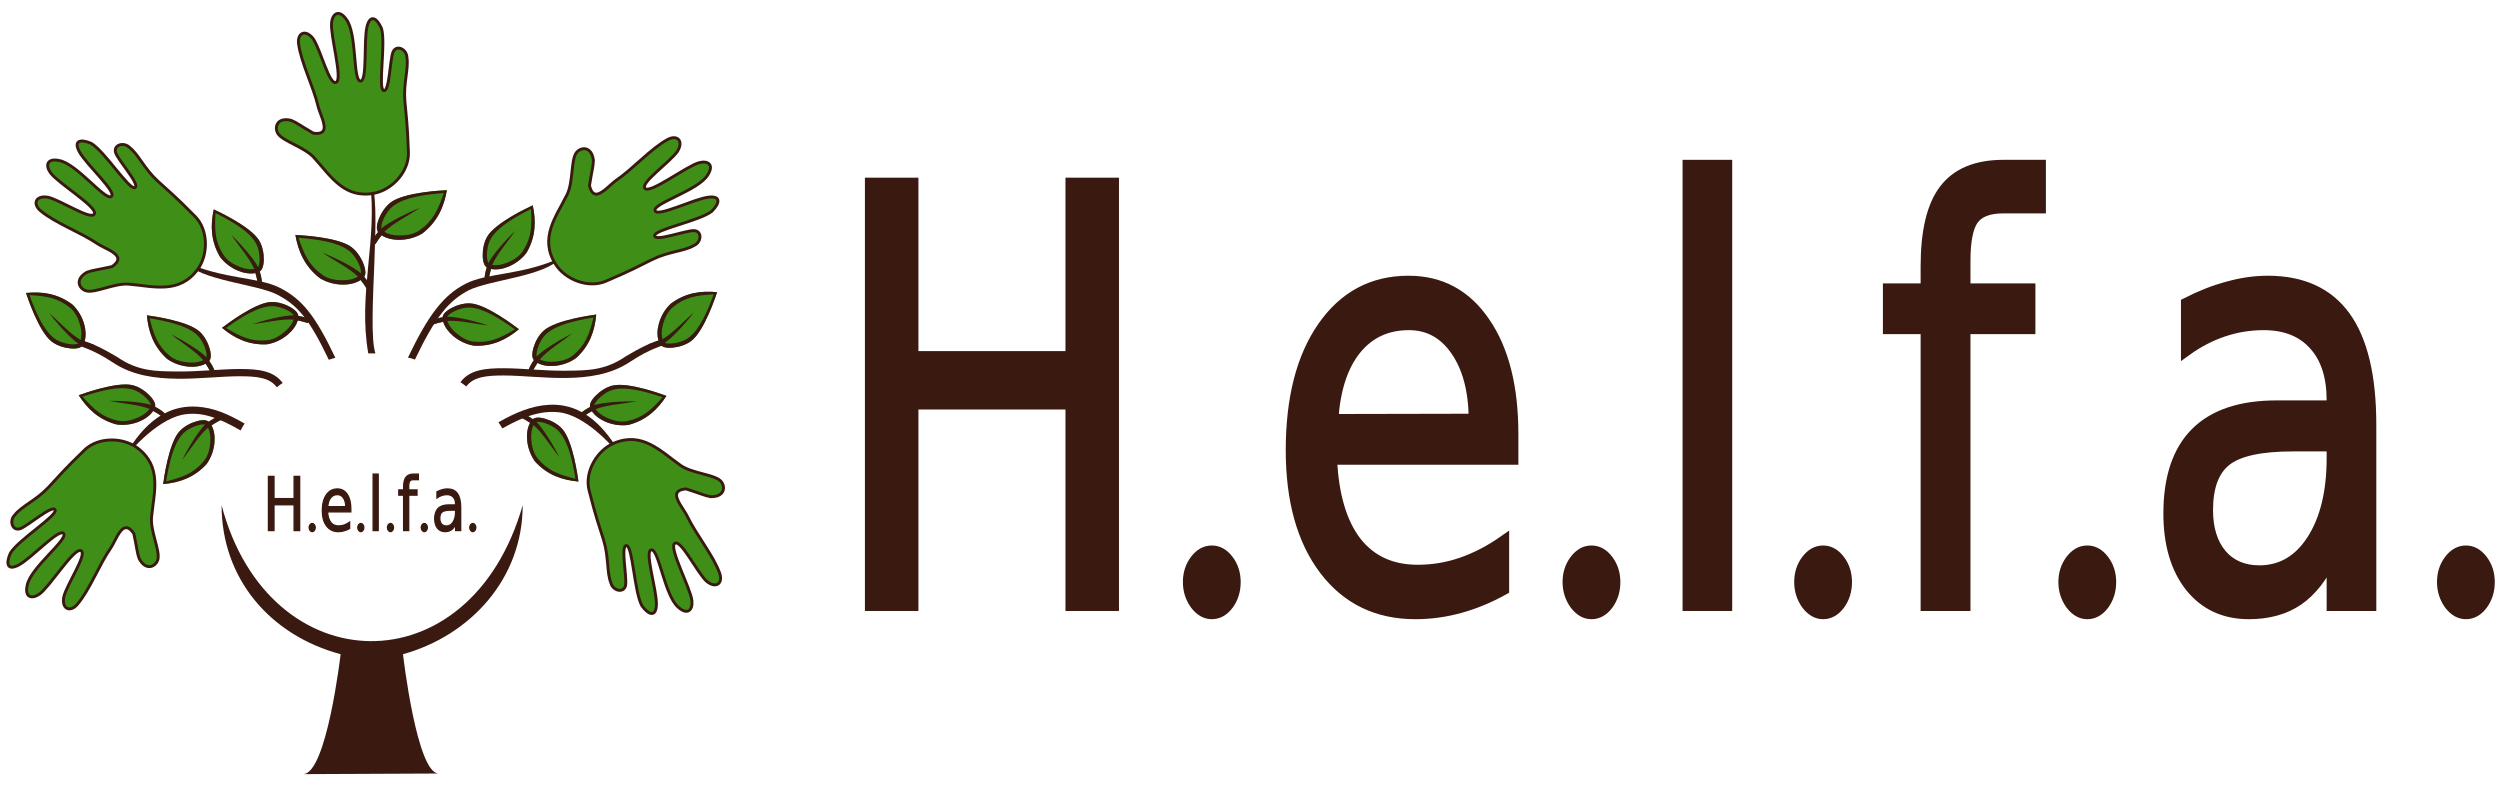
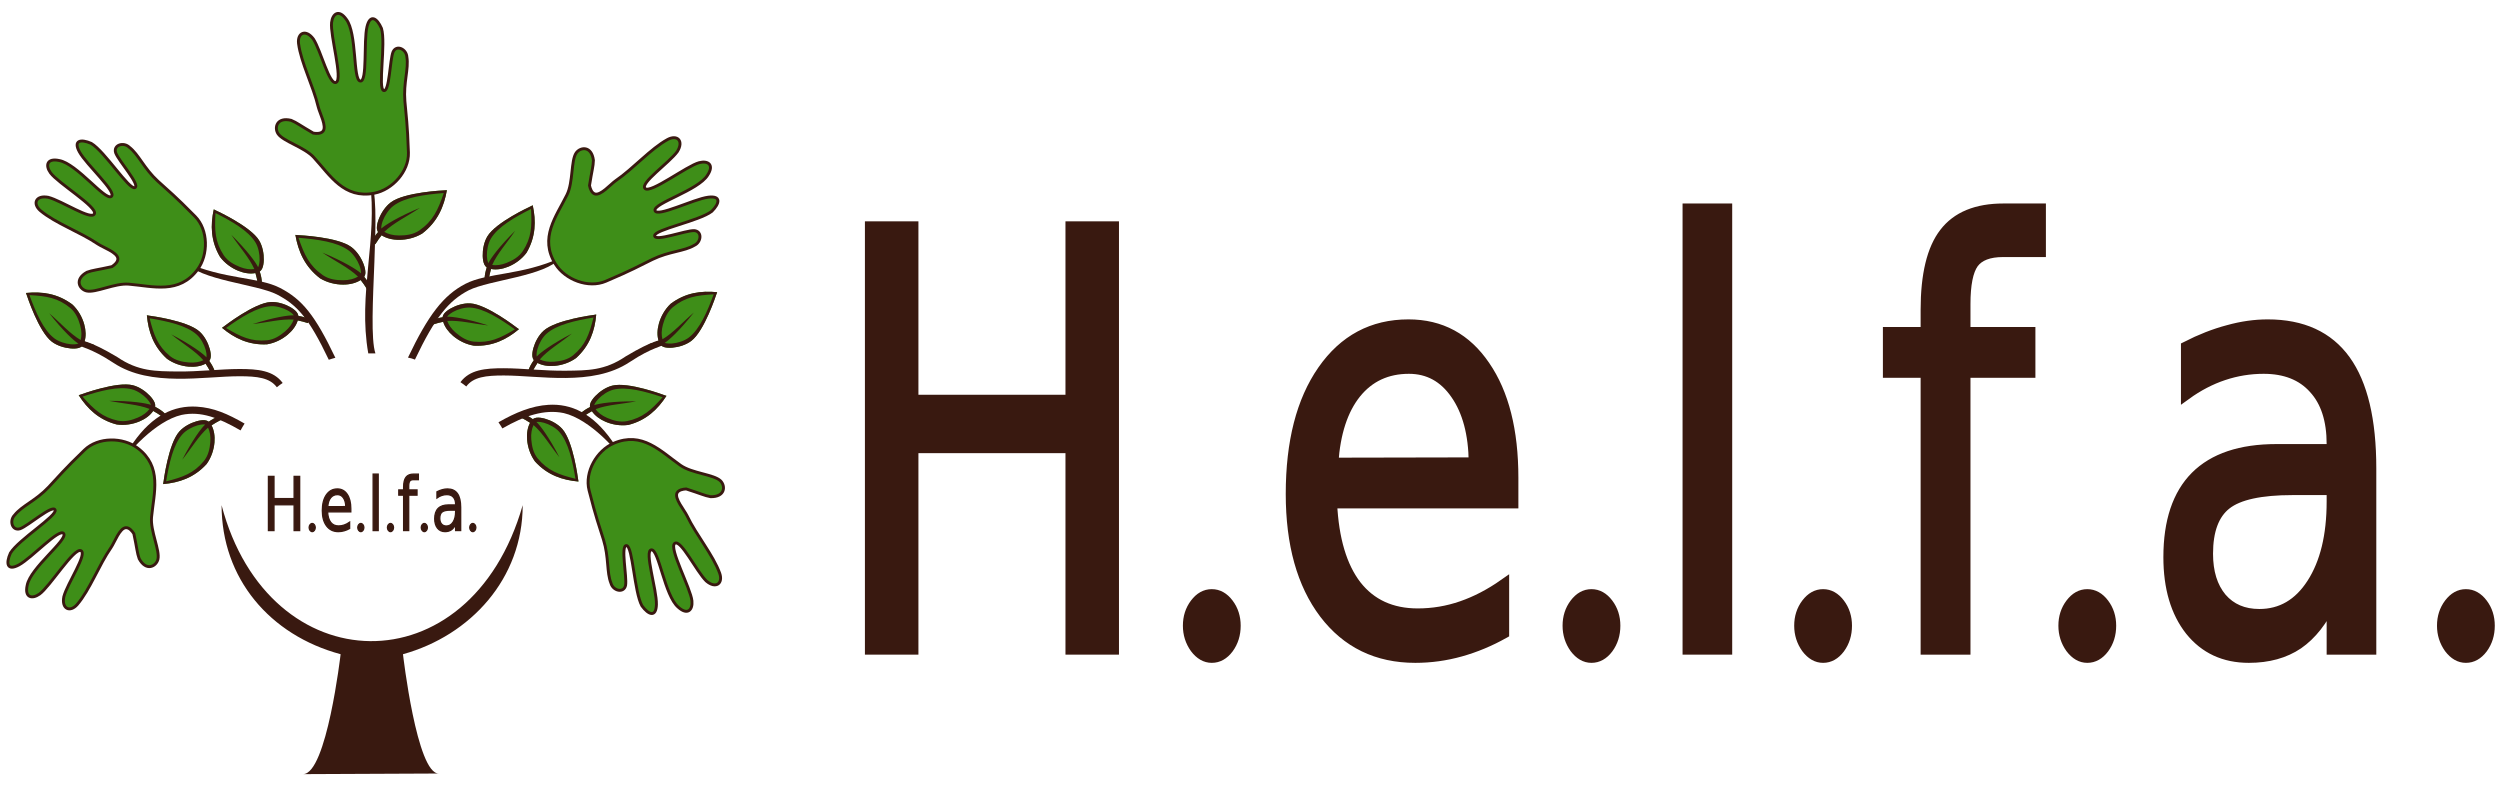
<svg xmlns="http://www.w3.org/2000/svg" width="100%" height="100%" viewBox="0 0 828 260" version="1.1" xml:space="preserve" style="fill-rule:evenodd;clip-rule:evenodd;">
  <g transform="matrix(0.562942,0,0,0.562942,-23,-13.9335)">
    <rect id="rect9260" x="0" y="0" width="512" height="512" style="fill:none;" />
    <g id="g4777">
      <path id="path9004" d="M391.641,209.785L390.069,210.056C390.069,210.056 367.855,212.864 360.651,219.368C357.756,221.983 355.693,225.923 354.686,229.474C354.183,231.249 353.941,232.922 354.074,234.374C354.154,235.223 354.466,236.005 354.933,236.67C353.608,238.526 352.456,240.512 351.681,242.793L351.69,242.792C351.691,242.803 351.678,242.813 351.674,242.822L354.01,243.582C354.023,243.542 354.047,243.51 354.06,243.472C354.895,241.709 356.089,239.841 357.085,238.269C359.816,239.743 363.349,240.323 367.125,240.002C371.427,239.637 375.999,238.142 379.82,235.384C387.88,228.075 390.819,219.18 391.644,209.783L391.641,209.785Z" style="fill:rgb(62,142,24);" />
      <path id="path9006" d="M391.641,209.785L390.069,210.056C390.069,210.056 367.855,212.864 360.651,219.368C357.756,221.983 355.693,225.923 354.686,229.474C354.183,231.249 353.941,232.922 354.074,234.374C354.154,235.223 354.466,236.005 354.933,236.67C353.608,238.526 352.456,240.512 351.681,242.793L351.69,242.792C351.691,242.803 351.678,242.813 351.674,242.822L354.01,243.582C354.023,243.542 354.047,243.51 354.06,243.472C354.895,241.709 356.089,239.841 357.085,238.269C359.816,239.743 363.349,240.323 367.125,240.002C371.427,239.637 375.999,238.142 379.82,235.384C387.88,228.075 390.819,219.18 391.644,209.783L391.641,209.785ZM378.05,233.785C374.779,236.418 370.795,237.227 366.914,237.558C363.601,237.839 360.582,237.3 358.432,236.219C363.271,230.673 370.555,226.486 377.322,221.018C365.681,227.013 358.535,232.358 356.605,234.523C356.38,233.077 356.717,231.337 357.048,230.143C357.939,227.001 359.903,223.355 362.298,221.192C368.311,215.763 379.406,213.338 390.027,211.562C387.573,221.41 385.309,227.769 378.05,233.785Z" style="fill:rgb(57,25,16);" />
      <path id="path9044" d="M462.786,196.669L462.225,198.162C462.225,198.162 455.312,219.459 447.575,225.319C444.465,227.674 440.208,228.964 436.532,229.288C434.694,229.451 433.005,229.376 431.604,228.974C430.785,228.736 430.075,228.283 429.509,227.7C427.438,228.654 425.271,229.415 422.885,229.749L422.886,229.739C422.876,229.735 422.866,229.751 422.854,229.748L422.544,227.311C422.585,227.306 422.621,227.288 422.662,227.283C424.549,226.792 426.609,225.968 428.338,225.284C427.401,222.326 427.492,218.747 428.514,215.097C429.678,210.94 432.002,206.728 435.425,203.49C444.113,196.94 453.401,195.717 462.786,196.664L462.786,196.669Z" style="fill:rgb(62,142,24);" />
      <path id="path9046" d="M462.786,196.669L462.225,198.162C462.225,198.162 455.312,219.459 447.575,225.319C444.465,227.674 440.208,228.964 436.532,229.288C434.694,229.451 433.005,229.376 431.604,228.974C430.785,228.736 430.075,228.283 429.509,227.7C427.438,228.654 425.271,229.415 422.885,229.749L422.886,229.739C422.876,229.735 422.866,229.751 422.854,229.748L422.544,227.311C422.585,227.306 422.621,227.288 422.662,227.283C424.549,226.792 426.609,225.968 428.338,225.284C427.401,222.326 427.492,218.747 428.514,215.097C429.678,210.94 432.002,206.728 435.425,203.49C444.113,196.94 453.401,195.717 462.786,196.664L462.786,196.669ZM436.667,205.53C433.469,208.251 431.929,212.013 430.878,215.764C429.982,218.966 429.947,222.032 430.606,224.347C436.96,220.631 442.436,214.259 449.073,208.634C441.006,218.948 434.419,224.968 431.931,226.459C433.309,226.951 435.081,226.945 436.316,226.843C439.57,226.555 443.518,225.309 446.091,223.36C452.549,218.468 457.006,208.024 460.738,197.923C450.606,198.49 443.935,199.525 436.667,205.53Z" style="fill:rgb(57,25,16);" />
      <path id="path9054" d="M430.343,224.717L431.331,227.17C430.817,228.809 425.138,228.61 411.347,237.756C400.176,245.166 386.859,246.97 373.842,247.125C360.825,247.279 347.939,245.681 337.314,245.661C326.689,245.642 319.306,246.557 315.184,252.135C314.16,251.326 312.994,250.396 311.753,249.6C317.173,242.265 326.284,241.375 337.322,241.395C348.36,241.414 361.163,243.008 373.792,242.858C386.421,242.708 396.668,242.849 409.026,234.392C425.681,224.426 430.343,224.717 430.343,224.717Z" style="fill:rgb(57,25,16);" />
      <path id="path8996" d="M432.966,257.647L431.45,257.152C431.45,257.152 410.5,249.251 401.091,251.634C397.309,252.591 393.643,255.111 391.094,257.779C389.819,259.113 388.823,260.479 388.262,261.824C387.936,262.612 387.846,263.45 387.948,264.256C385.91,265.277 383.962,266.495 382.211,268.149L382.219,268.149C382.215,268.158 382.199,268.162 382.192,268.168L383.902,269.932C383.931,269.903 383.967,269.886 383.997,269.857C385.559,268.69 387.489,267.596 389.103,266.673C390.829,269.252 393.681,271.416 397.169,272.897C401.142,274.585 405.883,275.4 410.55,274.749C421.092,272.055 427.847,265.565 432.97,257.643L432.966,257.647Z" style="fill:rgb(62,142,24);" />
      <path id="path8998" d="M432.966,257.647L431.45,257.152C431.45,257.152 410.5,249.251 401.091,251.634C397.309,252.591 393.643,255.111 391.094,257.779C389.819,259.113 388.823,260.479 388.262,261.824C387.936,262.612 387.846,263.45 387.948,264.256C385.91,265.277 383.962,266.495 382.211,268.149L382.219,268.149C382.215,268.158 382.199,268.162 382.192,268.168L383.902,269.932C383.931,269.903 383.967,269.886 383.997,269.857C385.559,268.69 387.489,267.596 389.103,266.673C390.829,269.252 393.681,271.416 397.169,272.897C401.142,274.585 405.883,275.4 410.55,274.749C421.092,272.055 427.847,265.565 432.97,257.643L432.966,257.647ZM409.734,272.511C405.611,273.31 401.711,272.163 398.125,270.641C395.065,269.341 392.649,267.453 391.252,265.493C398.123,262.852 406.519,262.555 415.057,260.884C401.964,260.743 393.149,262.127 390.43,263.139C390.907,261.756 392.018,260.375 392.87,259.475C395.126,257.113 398.566,254.808 401.694,254.016C409.548,252.027 420.489,255.069 430.709,258.463C423.937,266.022 418.963,270.586 409.734,272.511Z" style="fill:rgb(57,25,16);" />
      <path id="path9000" d="M303.776,136.616L302.12,136.76C302.12,136.76 278.793,137.719 270.735,143.841C267.496,146.302 265.005,150.215 263.646,153.815C262.967,155.615 262.568,157.332 262.578,158.851C262.587,159.741 262.841,160.581 263.268,161.313C261.728,163.124 260.356,165.087 259.35,167.388L259.359,167.388C259.359,167.398 259.344,167.408 259.34,167.418L261.7,168.413C261.717,168.374 261.744,168.342 261.761,168.303C262.784,166.546 264.19,164.709 265.363,163.165C268.07,164.936 271.69,165.851 275.641,165.85C280.143,165.85 285.025,164.699 289.238,162.171C298.256,155.288 302.094,146.305 303.78,136.615L303.776,136.616Z" style="fill:rgb(62,142,24);" />
      <path id="path9002" d="M303.776,136.616L302.12,136.76C302.12,136.76 278.793,137.719 270.735,143.841C267.496,146.302 265.005,150.215 263.646,153.815C262.967,155.615 262.568,157.332 262.578,158.851C262.587,159.741 262.841,160.581 263.268,161.313C261.728,163.124 260.356,165.087 259.35,167.388L259.359,167.388C259.359,167.398 259.344,167.408 259.34,167.418L261.7,168.413C261.717,168.374 261.744,168.342 261.761,168.303C262.784,166.546 264.19,164.709 265.363,163.165C268.07,164.936 271.69,165.851 275.641,165.85C280.143,165.85 285.025,164.699 289.238,162.171C298.256,155.288 302.094,146.305 303.78,136.615L303.776,136.616ZM287.541,160.353C283.91,162.8 279.7,163.29 275.638,163.291C272.171,163.291 269.082,162.465 266.943,161.153C272.46,155.817 280.397,152.109 287.91,147.025C275.286,152.227 267.391,157.15 265.195,159.23C265.088,157.708 265.592,155.929 266.042,154.718C267.244,151.532 269.605,147.917 272.285,145.881C279.011,140.771 290.751,139.23 301.943,138.32C298.526,148.335 295.613,154.743 287.541,160.353Z" style="fill:rgb(57,25,16);" />
      <path id="path9012" d="M214.637,162.953L216.294,163.096C216.294,163.096 239.621,164.055 247.679,170.178C250.918,172.639 253.409,176.551 254.767,180.151C255.447,181.951 255.846,183.668 255.836,185.188C255.827,186.077 255.572,186.918 255.146,187.65C256.686,189.461 258.058,191.423 259.064,193.725L259.055,193.725C259.055,193.735 259.07,193.745 259.074,193.754L256.714,194.75C256.697,194.71 256.669,194.679 256.652,194.64C255.629,192.882 254.224,191.046 253.051,189.501C250.343,191.273 246.724,192.187 242.772,192.186C238.271,192.186 233.389,191.036 229.176,188.508C220.157,181.625 216.32,172.642 214.634,162.951L214.637,162.953Z" style="fill:rgb(62,142,24);" />
      <path id="path9014" d="M214.637,162.953L216.294,163.096C216.294,163.096 239.621,164.055 247.679,170.178C250.918,172.639 253.409,176.551 254.767,180.151C255.447,181.951 255.846,183.668 255.836,185.188C255.827,186.077 255.572,186.918 255.146,187.65C256.686,189.461 258.058,191.423 259.064,193.725L259.055,193.725C259.055,193.735 259.07,193.745 259.074,193.754L256.714,194.75C256.697,194.71 256.669,194.679 256.652,194.64C255.629,192.882 254.224,191.046 253.051,189.501C250.343,191.273 246.724,192.187 242.772,192.186C238.271,192.186 233.389,191.036 229.176,188.508C220.157,181.625 216.32,172.642 214.634,162.951L214.637,162.953ZM230.873,186.69C234.503,189.137 238.714,189.627 242.776,189.628C246.243,189.628 249.331,188.802 251.471,187.49C245.954,182.154 238.017,178.446 230.504,173.361C243.128,178.564 251.023,183.487 253.219,185.566C253.325,184.044 252.822,182.266 252.372,181.055C251.17,177.869 248.808,174.254 246.129,172.218C239.403,167.108 227.662,165.566 216.471,164.657C219.888,174.672 222.801,181.08 230.873,186.69Z" style="fill:rgb(57,25,16);" />
      <path id="path9016" d="M354.28,145.526L352.861,146.253C352.861,146.253 332.489,155.544 327.547,163.897C325.56,167.254 324.763,171.631 324.859,175.32C324.907,177.164 325.173,178.834 325.732,180.18C326.061,180.966 326.592,181.621 327.235,182.117C326.523,184.282 326.014,186.522 325.953,188.93L325.961,188.93C325.964,188.939 325.956,188.954 325.955,188.963L328.411,188.993C328.412,188.952 328.425,188.914 328.426,188.873C328.699,186.942 329.283,184.802 329.766,183.006C332.812,183.6 336.357,183.103 339.867,181.673C343.865,180.044 347.785,177.256 350.612,173.486C356.132,164.11 356.291,154.744 354.282,145.526L354.28,145.526Z" style="fill:rgb(62,142,24);" />
      <path id="path9018" d="M354.28,145.526L352.861,146.253C352.861,146.253 332.489,155.544 327.547,163.897C325.56,167.254 324.763,171.631 324.859,175.32C324.907,177.164 325.173,178.834 325.732,180.18C326.061,180.966 326.592,181.621 327.235,182.117C326.523,184.282 326.014,186.522 325.953,188.93L325.961,188.93C325.964,188.939 325.956,188.954 325.955,188.963L328.411,188.993C328.412,188.952 328.425,188.914 328.426,188.873C328.699,186.942 329.283,184.802 329.766,183.006C332.812,183.6 336.357,183.103 339.867,181.673C343.865,180.044 347.785,177.256 350.612,173.486C356.132,164.11 356.291,154.744 354.282,145.526L354.28,145.526ZM348.447,172.483C346.108,175.97 342.545,177.928 338.938,179.398C335.859,180.653 332.817,181.036 330.442,180.645C333.411,173.91 339.12,167.745 343.953,160.511C334.623,169.699 329.392,176.927 328.193,179.569C327.548,178.256 327.352,176.494 327.313,175.255C327.229,171.991 328.018,167.926 329.662,165.148C333.787,158.176 343.657,152.559 353.268,147.703C353.856,157.834 353.587,164.579 348.447,172.483Z" style="fill:rgb(57,25,16);" />
      <path id="path9020" d="M166.628,147.924L168.048,148.651C168.048,148.651 188.419,157.942 193.362,166.295C195.348,169.653 196.145,174.029 196.049,177.718C196.002,179.563 195.735,181.232 195.176,182.578C194.847,183.365 194.316,184.019 193.673,184.515C194.385,186.681 194.894,188.92 194.955,191.328L194.947,191.328C194.944,191.337 194.952,191.352 194.953,191.362L192.497,191.391C192.496,191.35 192.483,191.312 192.482,191.271C192.209,189.341 191.625,187.201 191.142,185.405C188.097,185.999 184.551,185.502 181.042,184.071C177.044,182.443 173.124,179.655 170.296,175.885C164.776,166.509 164.617,157.142 166.626,147.925L166.628,147.924Z" style="fill:rgb(62,142,24);" />
      <path id="path9022" d="M166.628,147.924L168.048,148.651C168.048,148.651 188.419,157.942 193.362,166.295C195.348,169.653 196.145,174.029 196.049,177.718C196.002,179.563 195.735,181.232 195.176,182.578C194.847,183.365 194.316,184.019 193.673,184.515C194.385,186.681 194.894,188.92 194.955,191.328L194.947,191.328C194.944,191.337 194.952,191.352 194.953,191.362L192.497,191.391C192.496,191.35 192.483,191.312 192.482,191.271C192.209,189.341 191.625,187.201 191.142,185.405C188.097,185.999 184.551,185.502 181.042,184.071C177.044,182.443 173.124,179.655 170.296,175.885C164.776,166.509 164.617,157.142 166.626,147.925L166.628,147.924ZM172.461,174.881C174.8,178.368 178.363,180.326 181.97,181.797C185.049,183.051 188.092,183.435 190.467,183.043C187.497,176.308 181.789,170.143 176.955,162.909C186.285,172.097 191.517,179.326 192.715,181.968C193.36,180.654 193.557,178.893 193.595,177.654C193.68,174.389 192.89,170.324 191.247,167.546C187.121,160.574 177.252,154.958 167.64,150.101C167.052,160.233 167.321,166.978 172.461,174.881Z" style="fill:rgb(57,25,16);" />
      <path id="path9024" d="M171.466,217.616L172.768,216.695C172.768,216.695 190.443,202.95 200.136,202.442C204.031,202.238 208.278,203.56 211.503,205.355C213.115,206.252 214.471,207.262 215.405,208.381C215.949,209.037 216.283,209.811 216.424,210.611C218.674,210.983 220.894,211.57 223.056,212.632L223.05,212.641C223.056,212.65 223.073,212.65 223.082,212.651L221.971,214.842C221.934,214.824 221.894,214.817 221.857,214.799C220.02,214.146 217.853,213.672 216.038,213.267C215.153,216.241 213.069,219.153 210.174,221.599C206.878,224.387 202.591,226.569 197.94,227.327C187.073,227.872 178.7,223.672 171.464,217.62L171.466,217.616Z" style="fill:rgb(62,142,24);" />
      <path id="path9026" d="M171.466,217.616L172.768,216.695C172.768,216.695 190.443,202.95 200.136,202.442C204.031,202.238 208.278,203.56 211.503,205.355C213.115,206.252 214.471,207.262 215.405,208.381C215.949,209.037 216.283,209.811 216.424,210.611C218.674,210.983 220.894,211.57 223.056,212.632L223.05,212.641C223.056,212.65 223.073,212.65 223.082,212.651L221.971,214.842C221.934,214.824 221.894,214.817 221.857,214.799C220.02,214.146 217.853,213.672 216.038,213.267C215.153,216.241 213.069,219.153 210.174,221.599C206.878,224.387 202.591,226.569 197.94,227.327C187.073,227.872 178.7,223.672 171.464,217.62L171.466,217.616ZM198.056,224.942C202.23,224.485 205.617,222.235 208.592,219.721C211.13,217.574 212.88,215.056 213.634,212.77C206.29,212.28 198.181,214.48 189.531,215.41C201.997,211.401 210.827,210.116 213.723,210.278C212.858,209.098 211.388,208.108 210.309,207.5C207.455,205.911 203.487,204.727 200.264,204.896C192.174,205.32 182.622,211.462 173.864,217.728C182.569,222.945 188.671,225.833 198.056,224.942Z" style="fill:rgb(57,25,16);" />
      <path id="path9028" d="M346.174,218.417L344.872,217.496C344.872,217.496 327.197,203.751 317.505,203.243C313.609,203.039 309.362,204.362 306.137,206.156C304.525,207.053 303.169,208.063 302.235,209.182C301.691,209.839 301.357,210.612 301.216,211.412C298.967,211.785 296.746,212.372 294.584,213.434L294.59,213.443C294.584,213.452 294.567,213.452 294.558,213.453L295.67,215.643C295.707,215.625 295.746,215.619 295.783,215.601C297.621,214.948 299.787,214.473 301.603,214.069C302.488,217.043 304.572,219.954 307.466,222.401C310.762,225.189 315.049,227.37 319.7,228.129C330.567,228.674 338.94,224.473 346.177,218.421L346.174,218.417Z" style="fill:rgb(62,142,24);" />
      <path id="path9030" d="M346.174,218.417L344.872,217.496C344.872,217.496 327.197,203.751 317.505,203.243C313.609,203.039 309.362,204.362 306.137,206.156C304.525,207.053 303.169,208.063 302.235,209.182C301.691,209.839 301.357,210.612 301.216,211.412C298.967,211.785 296.746,212.372 294.584,213.434L294.59,213.443C294.584,213.452 294.567,213.452 294.558,213.453L295.67,215.643C295.707,215.625 295.746,215.619 295.783,215.601C297.621,214.948 299.787,214.473 301.603,214.069C302.488,217.043 304.572,219.954 307.466,222.401C310.762,225.189 315.049,227.37 319.7,228.129C330.567,228.674 338.94,224.473 346.177,218.421L346.174,218.417ZM319.584,225.743C315.41,225.286 312.023,223.037 309.049,220.522C306.51,218.375 304.76,215.857 304.006,213.571C311.35,213.081 319.459,215.282 328.109,216.212C315.644,212.203 306.813,210.918 303.917,211.08C304.782,209.9 306.252,208.909 307.332,208.301C310.185,206.713 314.153,205.528 317.376,205.697C325.467,206.121 335.018,212.264 343.776,218.529C335.071,223.747 328.97,226.635 319.584,225.743Z" style="fill:rgb(57,25,16);" />
      <path id="path9032" d="M136.822,309.562L137.093,307.99C137.093,307.99 139.901,285.776 146.405,278.572C149.019,275.677 152.96,273.614 156.511,272.607C158.286,272.104 159.959,271.862 161.41,271.995C162.259,272.075 163.042,272.387 163.707,272.854C165.562,271.529 167.549,270.377 169.83,269.602L169.829,269.611C169.839,269.612 169.85,269.599 169.859,269.595L170.619,271.931C170.58,271.944 170.547,271.968 170.509,271.981C168.746,272.816 166.877,274.01 165.306,275.006C166.78,277.737 167.36,281.27 167.039,285.046C166.674,289.347 165.179,293.919 162.421,297.741C155.112,305.801 146.217,308.74 136.82,309.565L136.822,309.562Z" style="fill:rgb(62,142,24);" />
      <path id="path9034" d="M136.822,309.562L137.093,307.99C137.093,307.99 139.901,285.776 146.405,278.572C149.019,275.677 152.96,273.614 156.511,272.607C158.286,272.104 159.959,271.862 161.41,271.995C162.259,272.075 163.042,272.387 163.707,272.854C165.562,271.529 167.549,270.377 169.83,269.602L169.829,269.611C169.839,269.612 169.85,269.599 169.859,269.595L170.619,271.931C170.58,271.944 170.547,271.968 170.509,271.981C168.746,272.816 166.877,274.01 165.306,275.006C166.78,277.737 167.36,281.27 167.039,285.046C166.674,289.347 165.179,293.919 162.421,297.741C155.112,305.801 146.217,308.74 136.82,309.565L136.822,309.562ZM160.822,295.971C163.454,292.7 164.264,288.716 164.594,284.835C164.876,281.522 164.336,278.503 163.256,276.353C157.71,281.192 153.523,288.476 148.055,295.243C154.05,283.602 159.394,276.456 161.56,274.526C160.114,274.301 158.374,274.638 157.18,274.969C154.038,275.86 150.392,277.824 148.229,280.219C142.8,286.232 140.375,297.327 138.599,307.948C148.446,305.494 154.806,303.23 160.822,295.971Z" style="fill:rgb(57,25,16);" />
      <path id="path9036" d="M87.167,257.262L88.685,256.775C88.685,256.775 109.677,248.986 119.073,251.418C122.85,252.396 126.502,254.935 129.037,257.617C130.305,258.958 131.294,260.329 131.848,261.677C132.169,262.467 132.255,263.305 132.149,264.11C134.182,265.142 136.122,266.37 137.865,268.034L137.857,268.034C137.86,268.043 137.877,268.047 137.884,268.053L136.165,269.808C136.135,269.779 136.1,269.761 136.07,269.733C134.514,268.558 132.59,267.453 130.981,266.521C129.242,269.091 126.378,271.241 122.882,272.703C118.9,274.37 114.155,275.16 109.491,274.483C98.964,271.734 92.243,265.208 87.163,257.259L87.167,257.262Z" style="fill:rgb(62,142,24);" />
      <path id="path9038" d="M87.167,257.262L88.685,256.775C88.685,256.775 109.677,248.986 119.073,251.418C122.85,252.396 126.502,254.935 129.037,257.617C130.305,258.958 131.294,260.329 131.848,261.677C132.169,262.467 132.255,263.305 132.149,264.11C134.182,265.142 136.122,266.37 137.865,268.034L137.857,268.034C137.86,268.043 137.877,268.047 137.884,268.053L136.165,269.808C136.135,269.779 136.1,269.761 136.07,269.733C134.514,268.558 132.59,267.453 130.981,266.521C129.242,269.091 126.378,271.241 122.882,272.703C118.9,274.37 114.155,275.16 109.491,274.483C98.964,271.734 92.243,265.208 87.163,257.259L87.167,257.262ZM110.32,272.25C114.438,273.07 118.344,271.944 121.938,270.441C125.005,269.157 127.431,267.283 128.838,265.33C121.982,262.652 113.587,262.311 105.058,260.595C118.152,260.523 126.96,261.954 129.673,262.981C129.203,261.595 128.099,260.208 127.253,259.303C125.009,256.93 121.582,254.606 118.457,253.797C110.614,251.767 99.657,254.751 89.42,258.09C96.151,265.685 101.101,270.275 110.32,272.25Z" style="fill:rgb(57,25,16);" />
      <path id="path9048" d="M381.203,308.053L380.931,306.482C380.931,306.482 378.123,284.268 371.619,277.064C369.005,274.168 365.064,272.105 361.514,271.099C359.739,270.595 358.066,270.353 356.614,270.486C355.765,270.566 354.983,270.878 354.318,271.345C352.462,270.02 350.475,268.868 348.195,268.093L348.195,268.102C348.185,268.103 348.175,268.09 348.165,268.087L347.406,270.423C347.445,270.435 347.477,270.459 347.516,270.472C349.278,271.308 351.147,272.502 352.718,273.497C351.245,276.228 350.664,279.761 350.986,283.537C351.351,287.839 352.846,292.411 355.603,296.232C362.912,304.292 371.807,307.231 381.205,308.056L381.203,308.053Z" style="fill:rgb(62,142,24);" />
      <path id="path9050" d="M381.203,308.053L380.931,306.482C380.931,306.482 378.123,284.268 371.619,277.064C369.005,274.168 365.064,272.105 361.514,271.099C359.739,270.595 358.066,270.353 356.614,270.486C355.765,270.566 354.983,270.878 354.318,271.345C352.462,270.02 350.475,268.868 348.195,268.093L348.195,268.102C348.185,268.103 348.175,268.09 348.165,268.087L347.406,270.423C347.445,270.435 347.477,270.459 347.516,270.472C349.278,271.308 351.147,272.502 352.718,273.497C351.245,276.228 350.664,279.761 350.986,283.537C351.351,287.839 352.846,292.411 355.603,296.232C362.912,304.292 371.807,307.231 381.205,308.056L381.203,308.053ZM357.203,294.463C354.57,291.192 353.761,287.208 353.43,283.326C353.149,280.013 353.688,276.995 354.769,274.844C360.315,279.683 364.502,286.967 369.97,293.735C363.975,282.093 358.63,274.948 356.465,273.017C357.911,272.792 359.651,273.129 360.845,273.461C363.987,274.352 367.633,276.315 369.796,278.711C375.225,284.724 377.649,295.818 379.426,306.439C369.578,303.986 363.219,301.722 357.203,294.463Z" style="fill:rgb(57,25,16);" />
      <path id="path9056" d="M156.595,263.998C153.301,263.805 150.025,264.01 146.773,264.692C133.766,267.416 121.718,277.757 111.098,299.07C115.511,291.209 132.334,272.43 147.647,268.868C159.064,266.477 169.409,270.522 182.387,277.978C183.259,276.468 183.886,275.248 184.757,273.951C174.725,268.188 166.478,264.579 156.595,263.998Z" style="fill:rgb(57,25,16);" />
      <path id="path9058" d="M363.593,262.918C366.887,262.725 370.163,262.93 373.415,263.612C386.422,266.336 398.47,276.677 409.09,297.99C404.677,290.129 387.854,271.35 372.541,267.788C361.124,265.397 349.39,269.36 336.412,276.816C335.701,275.708 335.254,274.74 334.123,273.198C344.155,267.435 353.71,263.499 363.593,262.918Z" style="fill:rgb(57,25,16);" />
      <path id="path9060" d="M149.643,178.838C158.597,189.776 191.402,191.802 203.76,197.987C215.574,204.133 222.438,211.532 234.296,236.411C235.519,235.966 236.862,235.633 238.162,235.242C226.172,210.085 218.593,200.893 205.73,194.202C192.867,187.51 172.569,189.293 149.643,178.838Z" style="fill:rgb(57,25,16);" />
      <path id="path9062" d="M370.708,176.403C361.754,187.341 328.95,189.367 316.591,195.551C304.777,201.698 296.839,211.433 284.982,236.313C283.74,235.795 282.343,235.432 280.885,235.131C292.875,209.975 301.759,198.458 314.621,191.766C327.484,185.075 347.782,186.858 370.708,176.403Z" style="fill:rgb(57,25,16);" />
      <path id="path9064" d="M258.435,130.783C263.239,165.991 251.293,197.395 257.525,232.667L261.726,232.658C256.296,216.419 266.663,139.243 258.435,130.78L258.435,130.783Z" style="fill:rgb(57,25,16);" />
      <path id="path9066" d="M171.224,321.975C171.224,365.026 199.556,398.422 241.254,409.651C241.254,409.651 233.065,480.223 219.136,480.204L299.054,479.842C286.074,480.236 277.948,409.651 277.948,409.651C317.681,398.603 348.376,365.169 348.376,321.975C317.535,430.169 198.833,427.047 171.224,321.975Z" style="fill:rgb(57,25,16);fill-rule:nonzero;" />
      <path id="path9068" d="M121.803,288.353C113.231,281.893 98.642,281.743 90.622,289.478C77.945,301.705 76.141,304.259 69.527,311.29C61.972,319.322 53.841,322.279 49.48,327.786C46.185,331.088 48.024,337.28 52.653,335.838C57.469,334.146 71.802,321.376 73.271,324.747C74.74,328.118 51.833,342.195 46.977,350.141C44.235,356.224 45.044,360.829 51.894,357.166C59.601,353.042 75.987,335 78.361,338.717C80.735,342.435 58.775,358.816 56.847,369.129C55.239,376.336 59.715,377.353 64.056,374.282C70.164,369.956 84.328,346.928 88.423,348.717C92.517,350.507 80.565,367.753 78.417,375.792C76.987,383.041 82.05,385.222 86.238,380.455C93.765,371.659 98.92,357.369 106.191,346.876C108.285,343.854 111.253,335.379 114.925,335.208C116.873,335.117 118.553,337.076 119.602,338.719C121.441,347.32 121.514,350.046 122.743,353.448C126.831,361.022 132.629,358.075 133.748,353.885C135.083,348.545 129.224,337.213 130.024,328.931C131.409,314.61 136.386,299.344 121.803,288.353L121.803,288.353Z" style="fill:rgb(62,142,24);stroke:rgb(57,25,16);stroke-width:1.71px;" />
      <path id="path9070" d="M157.122,183.278C163.491,174.637 163.485,160.047 155.664,152.11C143.302,139.565 140.73,137.788 133.628,131.25C125.515,123.781 122.472,115.682 116.918,111.38C113.581,108.12 107.41,110.025 108.901,114.639C110.645,119.436 123.567,133.633 120.212,135.137C116.856,136.642 102.536,113.887 94.538,109.115C88.426,106.439 83.83,107.297 87.566,114.107C91.773,121.77 109.988,137.962 106.296,140.376C102.605,142.79 85.99,121.006 75.657,119.188C68.433,117.658 67.464,122.143 70.581,126.452C74.972,132.513 98.15,146.431 96.405,150.544C94.659,154.657 77.286,142.89 69.224,140.828C61.961,139.475 59.834,144.561 64.646,148.699C73.522,156.131 87.866,161.133 98.436,168.292C101.48,170.353 109.986,173.23 110.197,176.901C110.308,178.847 108.367,180.548 106.735,181.615C98.155,183.546 95.429,183.648 92.041,184.913C84.512,189.082 87.52,194.848 91.722,195.922C97.076,197.2 108.344,191.22 116.634,191.932C130.969,193.164 146.288,197.977 157.122,183.278L157.122,183.278Z" style="fill:rgb(62,142,24);stroke:rgb(57,25,16);stroke-width:1.71px;" />
      <path id="path9072" d="M401.886,285.564C392.029,289.813 384.675,302.414 387.425,313.212C391.772,330.279 393.097,333.112 395.931,342.339C399.17,352.88 397.712,361.408 400.339,367.924C401.576,372.422 407.866,373.89 408.905,369.154C409.819,364.132 405.821,345.356 409.477,345.749C413.133,346.142 414.022,373.013 418.521,381.167C422.449,386.561 426.851,388.139 427.059,380.373C427.292,371.635 419.73,348.466 424.135,348.244C428.54,348.021 431.9,375.212 439.905,381.993C445.371,386.958 448.47,383.573 447.952,378.281C447.217,370.832 434.223,347.124 437.805,344.453C441.387,341.782 450.453,360.705 456.374,366.551C461.965,371.382 466.366,368.064 464.298,362.064C460.382,351.17 450.519,339.616 445.003,328.103C443.414,324.788 437.52,318.013 439.189,314.738C440.075,313.001 442.609,312.511 444.556,312.413C452.939,315.074 455.344,316.36 458.908,316.977C467.512,317.175 467.822,310.679 464.736,307.631C460.757,303.827 448.011,303.308 441.212,298.512C429.455,290.218 418.655,278.336 401.887,285.564L401.886,285.564Z" style="fill:rgb(62,142,24);stroke:rgb(57,25,16);stroke-width:1.71px;" />
      <path id="path9074" d="M367.695,180.187C373.406,189.276 386.986,194.61 397.235,190.236C413.433,183.323 416.029,181.578 424.712,177.362C434.631,172.545 443.282,172.677 449.318,169.082C453.573,167.17 454.059,160.729 449.219,160.429C444.117,160.296 426.176,167.127 426.004,163.453C425.831,159.78 452.248,154.78 459.616,149.083C464.343,144.374 465.227,139.783 457.521,140.768C448.851,141.879 427.116,152.905 426.22,148.586C425.325,144.267 451.678,136.776 457.151,127.826C461.219,121.663 457.399,119.12 452.249,120.444C445.001,122.312 423.567,138.789 420.377,135.66C417.188,132.53 434.497,120.669 439.366,113.92C443.282,107.655 439.328,103.815 433.716,106.779C423.552,112.32 413.647,123.839 403.117,131.055C400.085,133.134 394.295,139.997 390.802,138.85C388.949,138.242 388.077,135.813 387.681,133.904C389.024,125.212 389.927,122.638 389.989,119.022C388.865,110.489 382.398,111.179 379.86,114.696C376.712,119.211 378.154,131.887 374.457,139.341C368.065,152.23 357.98,164.725 367.695,180.187L367.695,180.187Z" style="fill:rgb(62,142,24);stroke:rgb(57,25,16);stroke-width:1.71px;" />
      <path id="path9076" d="M261.113,138.422C271.651,136.378 281.528,125.64 281.15,114.504C280.553,96.902 279.863,93.852 279.067,84.232C278.157,73.242 281.404,65.223 280.231,58.296C279.984,53.638 274.153,50.859 272.126,55.264C270.159,59.974 270.051,79.17 266.563,78.005C263.075,76.839 267.952,50.399 265.299,41.472C262.616,35.363 258.653,32.881 256.789,40.423C254.694,48.909 257.128,73.159 252.777,72.435C248.427,71.71 250.957,44.43 244.587,36.094C240.308,30.075 236.557,32.72 235.932,38C235.057,45.434 242.683,71.372 238.613,73.215C234.543,75.059 229.732,54.635 225.197,47.658C220.769,41.744 215.76,44.045 216.498,50.348C217.994,61.827 225.159,75.223 228.087,87.648C228.93,91.227 233.24,99.105 230.909,101.948C229.672,103.455 227.092,103.392 225.169,103.071C217.549,98.68 215.474,96.909 212.124,95.545C203.762,93.513 202.07,99.792 204.433,103.428C207.507,107.995 219.848,111.227 225.464,117.366C235.176,127.981 243.186,141.898 261.112,138.422L261.113,138.422Z" style="fill:rgb(62,142,24);stroke:rgb(57,25,16);stroke-width:1.71px;" />
      <path id="path11013" d="M198.786,305.029L202.047,305.029L202.047,318.095L213.896,318.095L213.896,305.029L217.157,305.029L217.157,336.905L213.896,336.905L213.896,321.725L202.047,321.725L202.047,336.905L198.786,336.905L198.786,305.029Z" style="fill:rgb(57,25,16);fill-rule:nonzero;stroke:rgb(57,25,16);stroke-width:0.77px;" />
      <path id="path11015" d="M223.276,333.446C223.631,332.976 224.05,332.741 224.535,332.741C225.019,332.741 225.439,332.976 225.794,333.446C226.149,333.916 226.327,334.471 226.327,335.111C226.327,335.766 226.149,336.335 225.794,336.819C225.439,337.289 225.019,337.524 224.535,337.524C224.061,337.524 223.641,337.282 223.276,336.798C222.92,336.3 222.743,335.737 222.743,335.111C222.743,334.471 222.92,333.916 223.276,333.446Z" style="fill:rgb(57,25,16);fill-rule:nonzero;stroke:rgb(57,25,16);stroke-width:0.77px;" />
      <path id="path11017" d="M247.249,323.966L247.249,325.888L233.591,325.888C233.72,328.592 234.334,330.656 235.432,332.079C236.54,333.489 238.079,334.193 240.049,334.193C241.189,334.193 242.292,334.008 243.358,333.638C244.434,333.268 245.5,332.713 246.554,331.973L246.554,335.688C245.489,336.285 244.397,336.741 243.277,337.054C242.158,337.367 241.023,337.524 239.871,337.524C236.987,337.524 234.7,336.414 233.01,334.193C231.331,331.973 230.492,328.969 230.492,325.183C230.492,321.269 231.288,318.166 232.881,315.875C234.484,313.569 236.642,312.416 239.354,312.416C241.787,312.416 243.708,313.455 245.118,315.533C246.538,317.597 247.249,320.408 247.249,323.966ZM244.278,322.813C244.257,320.664 243.799,318.949 242.906,317.668C242.023,316.387 240.85,315.747 239.387,315.747C237.729,315.747 236.4,316.366 235.399,317.604C234.409,318.842 233.839,320.586 233.688,322.835L244.278,322.813Z" style="fill:rgb(57,25,16);fill-rule:nonzero;stroke:rgb(57,25,16);stroke-width:0.77px;" />
      <path id="path11019" d="M251.882,333.446C252.237,332.976 252.657,332.741 253.141,332.741C253.625,332.741 254.045,332.976 254.4,333.446C254.755,333.916 254.933,334.471 254.933,335.111C254.933,335.766 254.755,336.335 254.4,336.819C254.045,337.289 253.625,337.524 253.141,337.524C252.667,337.524 252.248,337.282 251.882,336.798C251.527,336.3 251.349,335.737 251.349,335.111C251.349,334.471 251.527,333.916 251.882,333.446Z" style="fill:rgb(57,25,16);fill-rule:nonzero;stroke:rgb(57,25,16);stroke-width:0.77px;" />
      <rect id="path11021" x="260.389" y="303.684" width="2.97" height="33.221" style="fill:rgb(57,25,16);fill-rule:nonzero;stroke:rgb(57,25,16);stroke-width:0.77px;" />
      <path id="path11023" d="M269.333,333.446C269.688,332.976 270.108,332.741 270.592,332.741C271.076,332.741 271.496,332.976 271.851,333.446C272.206,333.916 272.384,334.471 272.384,335.111C272.384,335.766 272.206,336.335 271.851,336.819C271.496,337.289 271.076,337.524 270.592,337.524C270.118,337.524 269.699,337.282 269.333,336.798C268.978,336.3 268.8,335.737 268.8,335.111C268.8,334.471 268.978,333.916 269.333,333.446Z" style="fill:rgb(57,25,16);fill-rule:nonzero;stroke:rgb(57,25,16);stroke-width:0.77px;" />
      <path id="path11025" d="M286.994,303.684L286.994,306.95L284.152,306.95C283.087,306.95 282.344,307.235 281.925,307.804C281.516,308.374 281.311,309.398 281.311,310.879L281.311,312.992L286.203,312.992L286.203,316.045L281.311,316.045L281.311,336.905L278.325,336.905L278.325,316.045L275.483,316.045L275.483,312.992L278.325,312.992L278.325,311.327C278.325,308.665 278.793,306.73 279.729,305.52C280.665,304.296 282.151,303.684 284.185,303.684L286.994,303.684Z" style="fill:rgb(57,25,16);fill-rule:nonzero;stroke:rgb(57,25,16);stroke-width:0.77px;" />
      <path id="path11027" d="M289.238,333.446C289.593,332.976 290.013,332.741 290.497,332.741C290.981,332.741 291.401,332.976 291.756,333.446C292.111,333.916 292.289,334.471 292.289,335.111C292.289,335.766 292.111,336.335 291.756,336.819C291.401,337.289 290.981,337.524 290.497,337.524C290.023,337.524 289.604,337.282 289.238,336.798C288.882,336.3 288.705,335.737 288.705,335.111C288.705,334.471 288.882,333.916 289.238,333.446Z" style="fill:rgb(57,25,16);fill-rule:nonzero;stroke:rgb(57,25,16);stroke-width:0.77px;" />
      <path id="path11029" d="M305.962,324.884C303.562,324.884 301.899,325.247 300.974,325.973C300.048,326.699 299.586,327.937 299.586,329.688C299.586,331.083 299.93,332.193 300.619,333.019C301.318,333.83 302.265,334.236 303.46,334.236C305.107,334.236 306.425,333.467 307.415,331.93C308.416,330.379 308.916,328.322 308.916,325.76L308.916,324.884L305.962,324.884ZM311.887,323.262L311.887,336.905L308.916,336.905L308.916,333.275C308.238,334.727 307.394,335.801 306.382,336.499C305.37,337.182 304.133,337.524 302.669,337.524C300.818,337.524 299.343,336.841 298.246,335.474C297.159,334.093 296.615,332.25 296.615,329.944C296.615,327.254 297.293,325.226 298.649,323.86C300.016,322.493 302.05,321.81 304.751,321.81L308.916,321.81L308.916,321.426C308.916,319.618 308.464,318.223 307.56,317.241C306.667,316.245 305.408,315.747 303.783,315.747C302.75,315.747 301.743,315.91 300.764,316.238C299.785,316.565 298.843,317.056 297.939,317.711L297.939,314.081C299.026,313.526 300.081,313.113 301.103,312.843C302.125,312.558 303.121,312.416 304.09,312.416C306.705,312.416 308.658,313.313 309.95,315.106C311.241,316.899 311.887,319.618 311.887,323.262Z" style="fill:rgb(57,25,16);fill-rule:nonzero;stroke:rgb(57,25,16);stroke-width:0.77px;" />
      <path id="path11031" d="M317.763,333.446C318.118,332.976 318.538,332.741 319.022,332.741C319.507,332.741 319.926,332.976 320.281,333.446C320.637,333.916 320.814,334.471 320.814,335.111C320.814,335.766 320.637,336.335 320.281,336.819C319.926,337.289 319.507,337.524 319.022,337.524C318.549,337.524 318.129,337.282 317.763,336.798C317.408,336.3 317.23,335.737 317.23,335.111C317.23,334.471 317.408,333.916 317.763,333.446Z" style="fill:rgb(57,25,16);fill-rule:nonzero;stroke:rgb(57,25,16);stroke-width:0.77px;" />
      <path id="path9184" d="M127.276,210.238L128.847,210.509C128.847,210.509 151.061,213.317 158.265,219.821C161.161,222.435 163.224,226.376 164.23,229.927C164.733,231.702 164.976,233.375 164.843,234.826C164.763,235.675 164.451,236.458 163.984,237.123C165.308,238.978 166.461,240.965 167.236,243.246L167.227,243.245C167.226,243.255 167.239,243.266 167.242,243.275L164.906,244.034C164.893,243.995 164.869,243.963 164.856,243.924C164.021,242.162 162.827,240.293 161.831,238.722C159.1,240.196 155.567,240.776 151.791,240.455C147.49,240.09 142.918,238.594 139.096,235.837C131.036,228.528 128.098,219.633 127.272,210.236L127.276,210.238Z" style="fill:rgb(62,142,24);" />
      <path id="path9186" d="M127.276,210.238L128.847,210.509C128.847,210.509 151.061,213.317 158.265,219.821C161.161,222.435 163.224,226.376 164.23,229.927C164.733,231.702 164.976,233.375 164.843,234.826C164.763,235.675 164.451,236.458 163.984,237.123C165.308,238.978 166.461,240.965 167.236,243.246L167.227,243.245C167.226,243.255 167.239,243.266 167.242,243.275L164.906,244.034C164.893,243.995 164.869,243.963 164.856,243.924C164.021,242.162 162.827,240.293 161.831,238.722C159.1,240.196 155.567,240.776 151.791,240.455C147.49,240.09 142.918,238.594 139.096,235.837C131.036,228.528 128.098,219.633 127.272,210.236L127.276,210.238ZM140.866,234.238C144.137,236.87 148.121,237.68 152.002,238.01C155.315,238.291 158.334,237.752 160.485,236.672C155.646,231.126 148.361,226.938 141.594,221.471C153.236,227.466 160.381,232.81 162.311,234.976C162.536,233.53 162.2,231.79 161.868,230.596C160.977,227.454 159.014,223.808 156.618,221.645C150.605,216.216 139.511,213.791 128.89,212.014C131.343,221.862 133.607,228.222 140.866,234.238Z" style="fill:rgb(57,25,16);" />
      <path id="path9190" d="M56.131,197.122L56.691,198.615C56.691,198.615 63.605,219.911 71.342,225.772C74.451,228.127 78.709,229.416 82.385,229.741C84.223,229.903 85.912,229.829 87.312,229.426C88.131,229.189 88.842,228.736 89.408,228.153C91.478,229.107 93.646,229.867 96.031,230.202L96.03,230.192C96.04,230.188 96.051,230.203 96.063,230.201L96.372,227.764C96.331,227.759 96.295,227.741 96.254,227.736C94.367,227.245 92.308,226.421 90.578,225.737C91.515,222.778 91.424,219.199 90.402,215.55C89.239,211.393 86.915,207.181 83.491,203.943C74.804,197.392 65.516,196.17 56.13,197.117L56.131,197.122Z" style="fill:rgb(62,142,24);" />
      <path id="path9192" d="M56.131,197.122L56.691,198.615C56.691,198.615 63.605,219.911 71.342,225.772C74.451,228.127 78.709,229.416 82.385,229.741C84.223,229.903 85.912,229.829 87.312,229.426C88.131,229.189 88.842,228.736 89.408,228.153C91.478,229.107 93.646,229.867 96.031,230.202L96.03,230.192C96.04,230.188 96.051,230.203 96.063,230.201L96.372,227.764C96.331,227.759 96.295,227.741 96.254,227.736C94.367,227.245 92.308,226.421 90.578,225.737C91.515,222.778 91.424,219.199 90.402,215.55C89.239,211.393 86.915,207.181 83.491,203.943C74.804,197.392 65.516,196.17 56.13,197.117L56.131,197.122ZM82.249,205.983C85.447,208.704 86.988,212.466 88.038,216.217C88.934,219.419 88.969,222.485 88.31,224.8C81.957,221.084 76.481,214.711 69.844,209.087C77.911,219.401 84.498,225.421 86.986,226.912C85.607,227.403 83.835,227.398 82.6,227.295C79.347,227.008 75.398,225.761 72.825,223.813C66.367,218.921 61.91,208.477 58.178,198.375C68.311,198.943 74.981,199.977 82.249,205.983Z" style="fill:rgb(57,25,16);" />
      <path id="path9194" d="M88.573,225.169L87.586,227.623C88.099,229.262 93.778,229.063 107.569,238.209C118.741,245.618 132.057,247.423 145.074,247.577C158.091,247.732 170.977,246.133 181.602,246.114C192.228,246.095 199.61,247.01 203.732,252.587C204.756,251.779 205.923,250.849 207.164,250.052C201.743,242.718 192.632,241.828 181.594,241.848C170.556,241.867 157.753,243.461 145.124,243.311C132.495,243.161 122.248,243.302 109.891,234.844C93.236,224.879 88.573,225.169 88.573,225.169Z" style="fill:rgb(57,25,16);" />
    </g>
  </g>
-   <g transform="matrix(7.80886,0,0,7.80886,-3388.07,-1196)">
+   <g transform="matrix(7.80886,0,0,7.80886,-3388.07,-1181.54)">
    <g id="path110131" transform="matrix(0.562942,0,0,0.562942,358.871,-10.8017)">
      <path d="M198.786,305.029L202.047,305.029L202.047,318.095L213.896,318.095L213.896,305.029L217.157,305.029L217.157,336.905L213.896,336.905L213.896,321.725L202.047,321.725L202.047,336.905L198.786,336.905L198.786,305.029Z" style="fill:rgb(57,25,16);fill-rule:nonzero;stroke:rgb(57,25,16);stroke-width:0.77px;" />
    </g>
    <g id="path110151" transform="matrix(0.562942,0,0,0.562942,358.871,-10.8017)">
      <path d="M223.276,333.446C223.631,332.976 224.05,332.741 224.535,332.741C225.019,332.741 225.439,332.976 225.794,333.446C226.149,333.916 226.327,334.471 226.327,335.111C226.327,335.766 226.149,336.335 225.794,336.819C225.439,337.289 225.019,337.524 224.535,337.524C224.061,337.524 223.641,337.282 223.276,336.798C222.92,336.3 222.743,335.737 222.743,335.111C222.743,334.471 222.92,333.916 223.276,333.446Z" style="fill:rgb(57,25,16);fill-rule:nonzero;stroke:rgb(57,25,16);stroke-width:0.77px;" />
    </g>
    <g id="path110171" transform="matrix(0.562942,0,0,0.562942,358.871,-10.8017)">
      <path d="M247.249,323.966L247.249,325.888L233.591,325.888C233.72,328.592 234.334,330.656 235.432,332.079C236.54,333.489 238.079,334.193 240.049,334.193C241.189,334.193 242.292,334.008 243.358,333.638C244.434,333.268 245.5,332.713 246.554,331.973L246.554,335.688C245.489,336.285 244.397,336.741 243.277,337.054C242.158,337.367 241.023,337.524 239.871,337.524C236.987,337.524 234.7,336.414 233.01,334.193C231.331,331.973 230.492,328.969 230.492,325.183C230.492,321.269 231.288,318.166 232.881,315.875C234.484,313.569 236.642,312.416 239.354,312.416C241.787,312.416 243.708,313.455 245.118,315.533C246.538,317.597 247.249,320.408 247.249,323.966ZM244.278,322.813C244.257,320.664 243.799,318.949 242.906,317.668C242.023,316.387 240.85,315.747 239.387,315.747C237.729,315.747 236.4,316.366 235.399,317.604C234.409,318.842 233.839,320.586 233.688,322.835L244.278,322.813Z" style="fill:rgb(57,25,16);fill-rule:nonzero;stroke:rgb(57,25,16);stroke-width:0.77px;" />
    </g>
    <g id="path110191" transform="matrix(0.562942,0,0,0.562942,358.871,-10.8017)">
      <path d="M251.882,333.446C252.237,332.976 252.657,332.741 253.141,332.741C253.625,332.741 254.045,332.976 254.4,333.446C254.755,333.916 254.933,334.471 254.933,335.111C254.933,335.766 254.755,336.335 254.4,336.819C254.045,337.289 253.625,337.524 253.141,337.524C252.667,337.524 252.248,337.282 251.882,336.798C251.527,336.3 251.349,335.737 251.349,335.111C251.349,334.471 251.527,333.916 251.882,333.446Z" style="fill:rgb(57,25,16);fill-rule:nonzero;stroke:rgb(57,25,16);stroke-width:0.77px;" />
    </g>
    <g id="path110211" transform="matrix(0.562942,0,0,0.562942,358.871,-10.8017)">
      <rect x="260.389" y="303.684" width="2.97" height="33.221" style="fill:rgb(57,25,16);fill-rule:nonzero;stroke:rgb(57,25,16);stroke-width:0.77px;" />
    </g>
    <g id="path110231" transform="matrix(0.562942,0,0,0.562942,358.871,-10.8017)">
      <path d="M269.333,333.446C269.688,332.976 270.108,332.741 270.592,332.741C271.076,332.741 271.496,332.976 271.851,333.446C272.206,333.916 272.384,334.471 272.384,335.111C272.384,335.766 272.206,336.335 271.851,336.819C271.496,337.289 271.076,337.524 270.592,337.524C270.118,337.524 269.699,337.282 269.333,336.798C268.978,336.3 268.8,335.737 268.8,335.111C268.8,334.471 268.978,333.916 269.333,333.446Z" style="fill:rgb(57,25,16);fill-rule:nonzero;stroke:rgb(57,25,16);stroke-width:0.77px;" />
    </g>
    <g id="path110251" transform="matrix(0.562942,0,0,0.562942,358.871,-10.8017)">
      <path d="M286.994,303.684L286.994,306.95L284.152,306.95C283.087,306.95 282.344,307.235 281.925,307.804C281.516,308.374 281.311,309.398 281.311,310.879L281.311,312.992L286.203,312.992L286.203,316.045L281.311,316.045L281.311,336.905L278.325,336.905L278.325,316.045L275.483,316.045L275.483,312.992L278.325,312.992L278.325,311.327C278.325,308.665 278.793,306.73 279.729,305.52C280.665,304.296 282.151,303.684 284.185,303.684L286.994,303.684Z" style="fill:rgb(57,25,16);fill-rule:nonzero;stroke:rgb(57,25,16);stroke-width:0.77px;" />
    </g>
    <g id="path110271" transform="matrix(0.562942,0,0,0.562942,358.871,-10.8017)">
      <path d="M289.238,333.446C289.593,332.976 290.013,332.741 290.497,332.741C290.981,332.741 291.401,332.976 291.756,333.446C292.111,333.916 292.289,334.471 292.289,335.111C292.289,335.766 292.111,336.335 291.756,336.819C291.401,337.289 290.981,337.524 290.497,337.524C290.023,337.524 289.604,337.282 289.238,336.798C288.882,336.3 288.705,335.737 288.705,335.111C288.705,334.471 288.882,333.916 289.238,333.446Z" style="fill:rgb(57,25,16);fill-rule:nonzero;stroke:rgb(57,25,16);stroke-width:0.77px;" />
    </g>
    <g id="path110291" transform="matrix(0.562942,0,0,0.562942,358.871,-10.8017)">
      <path d="M305.962,324.884C303.562,324.884 301.899,325.247 300.974,325.973C300.048,326.699 299.586,327.937 299.586,329.688C299.586,331.083 299.93,332.193 300.619,333.019C301.318,333.83 302.265,334.236 303.46,334.236C305.107,334.236 306.425,333.467 307.415,331.93C308.416,330.379 308.916,328.322 308.916,325.76L308.916,324.884L305.962,324.884ZM311.887,323.262L311.887,336.905L308.916,336.905L308.916,333.275C308.238,334.727 307.394,335.801 306.382,336.499C305.37,337.182 304.133,337.524 302.669,337.524C300.818,337.524 299.343,336.841 298.246,335.474C297.159,334.093 296.615,332.25 296.615,329.944C296.615,327.254 297.293,325.226 298.649,323.86C300.016,322.493 302.05,321.81 304.751,321.81L308.916,321.81L308.916,321.426C308.916,319.618 308.464,318.223 307.56,317.241C306.667,316.245 305.408,315.747 303.783,315.747C302.75,315.747 301.743,315.91 300.764,316.238C299.785,316.565 298.843,317.056 297.939,317.711L297.939,314.081C299.026,313.526 300.081,313.113 301.103,312.843C302.125,312.558 303.121,312.416 304.09,312.416C306.705,312.416 308.658,313.313 309.95,315.106C311.241,316.899 311.887,319.618 311.887,323.262Z" style="fill:rgb(57,25,16);fill-rule:nonzero;stroke:rgb(57,25,16);stroke-width:0.77px;" />
    </g>
    <g id="path110311" transform="matrix(0.562942,0,0,0.562942,358.871,-10.8017)">
      <path d="M317.763,333.446C318.118,332.976 318.538,332.741 319.022,332.741C319.507,332.741 319.926,332.976 320.281,333.446C320.637,333.916 320.814,334.471 320.814,335.111C320.814,335.766 320.637,336.335 320.281,336.819C319.926,337.289 319.507,337.524 319.022,337.524C318.549,337.524 318.129,337.282 317.763,336.798C317.408,336.3 317.23,335.737 317.23,335.111C317.23,334.471 317.408,333.916 317.763,333.446Z" style="fill:rgb(57,25,16);fill-rule:nonzero;stroke:rgb(57,25,16);stroke-width:0.77px;" />
    </g>
  </g>
</svg>
